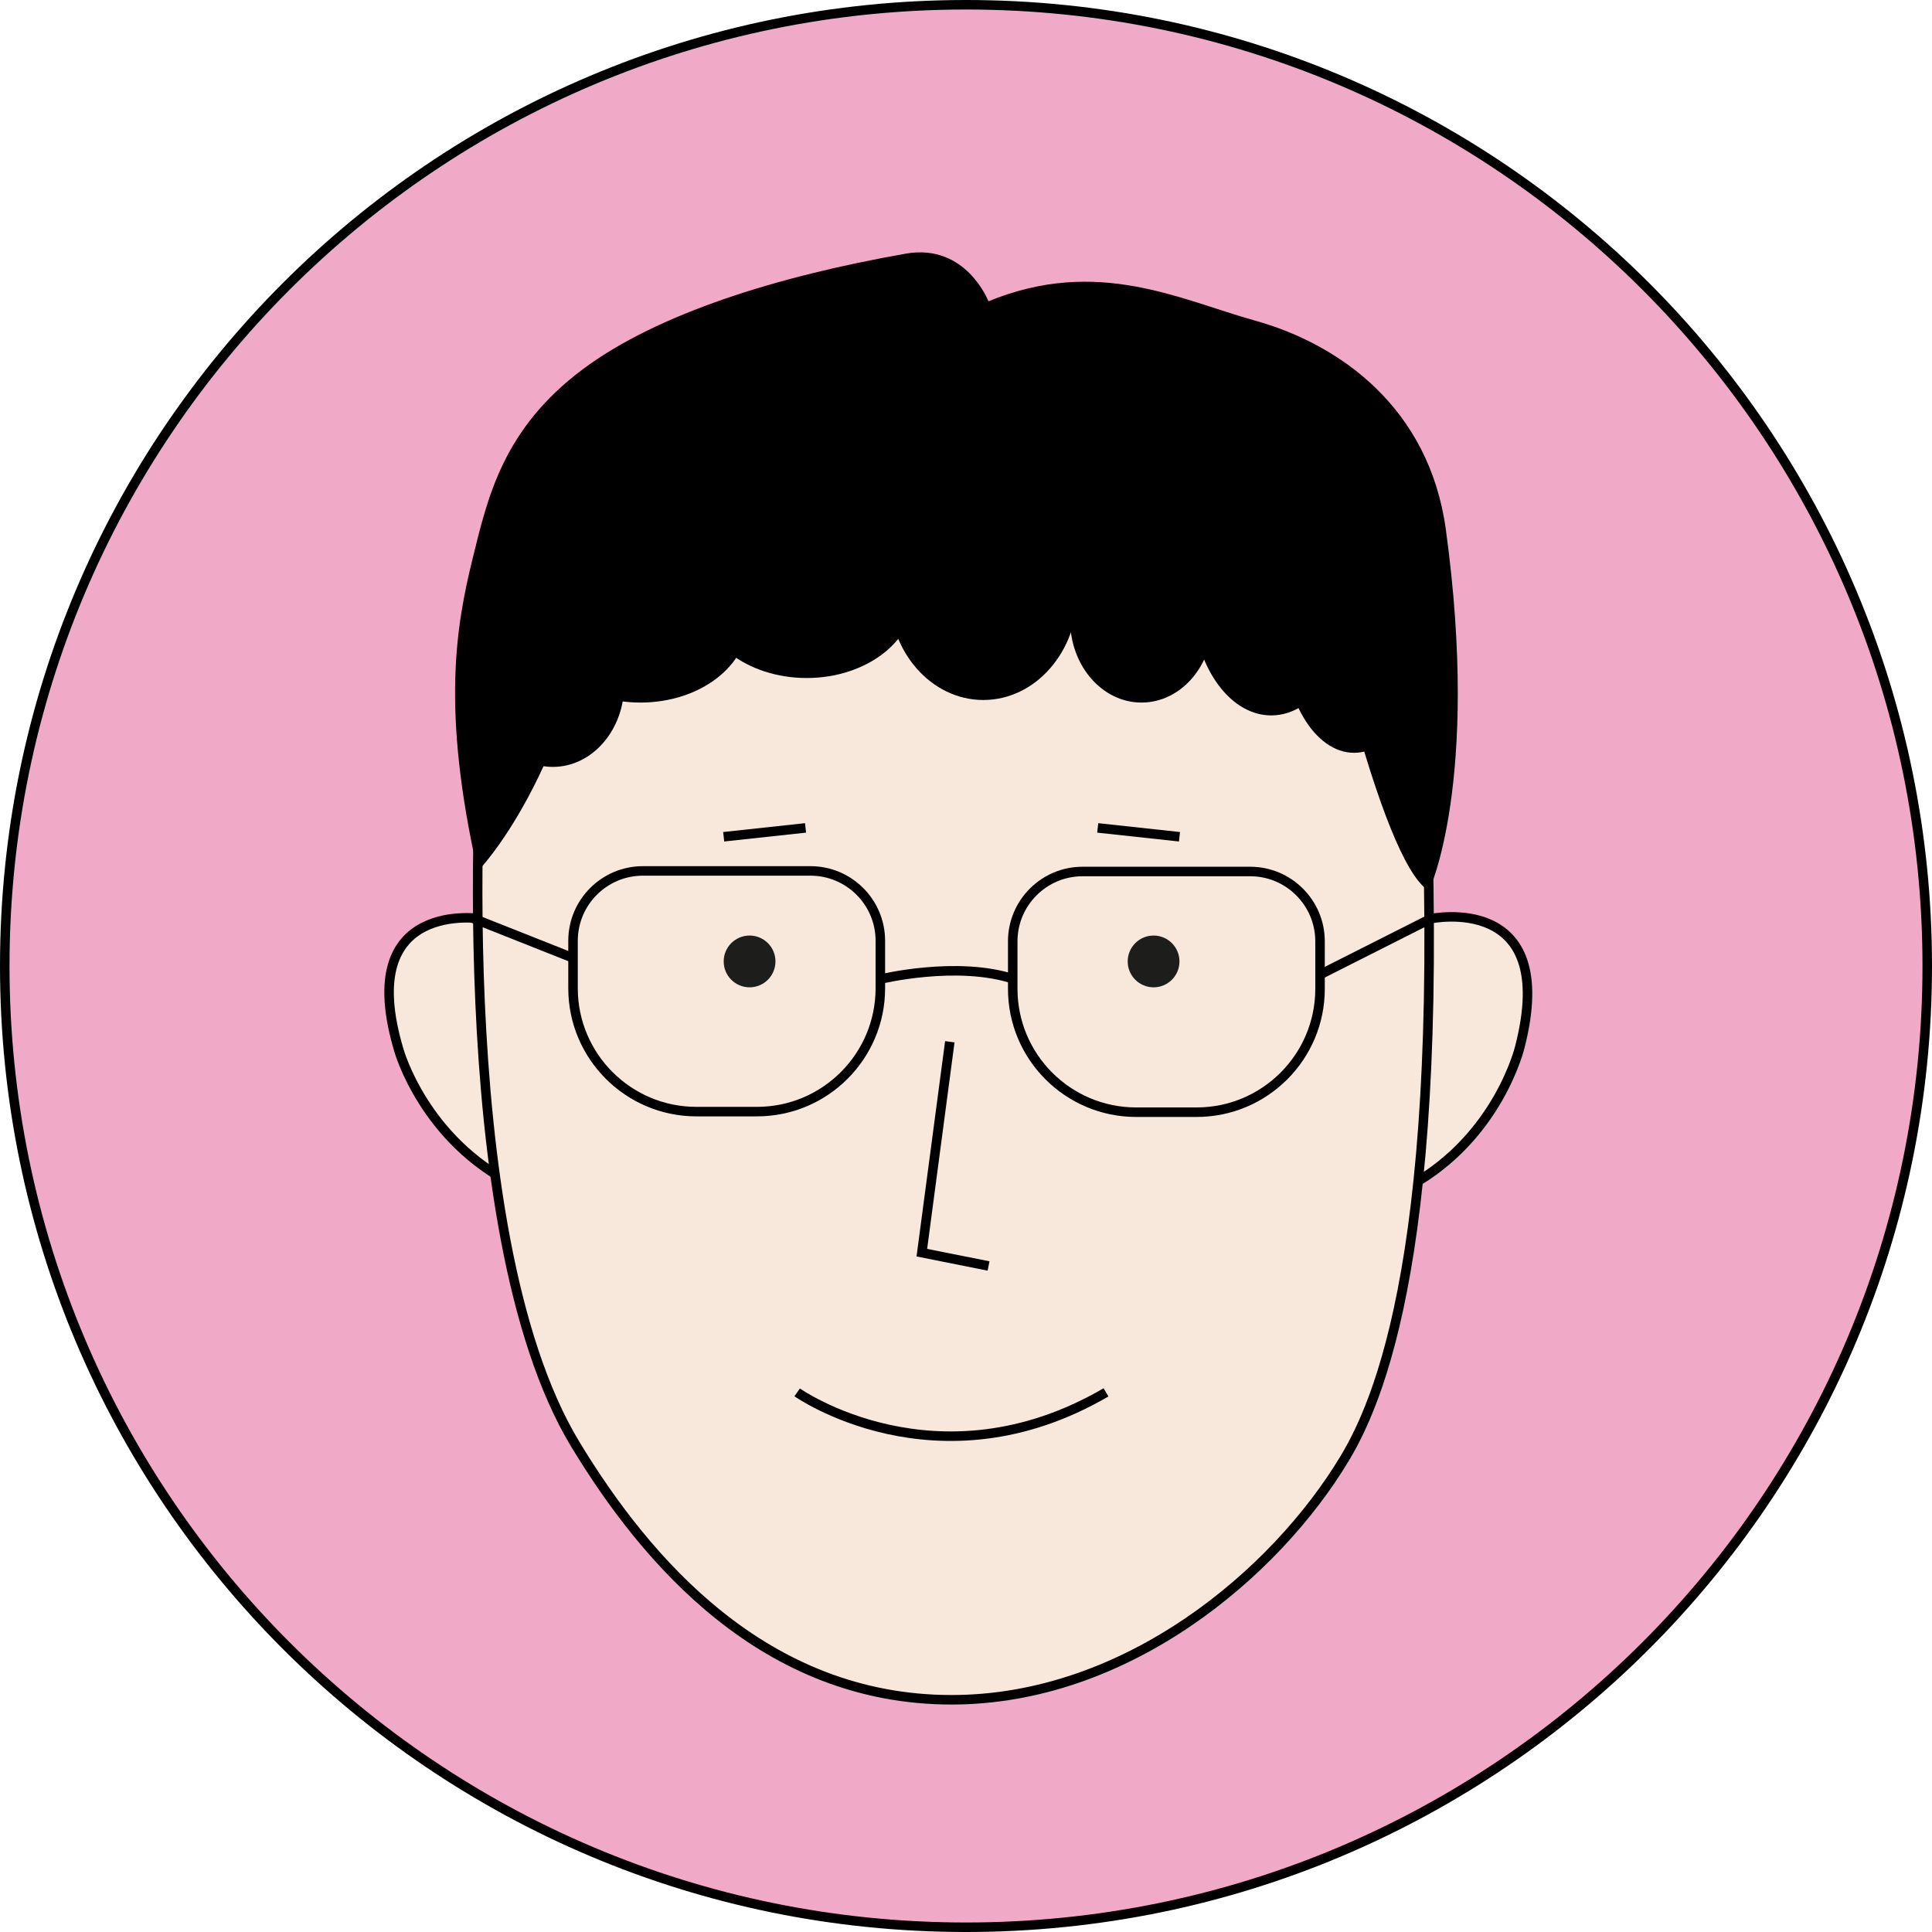
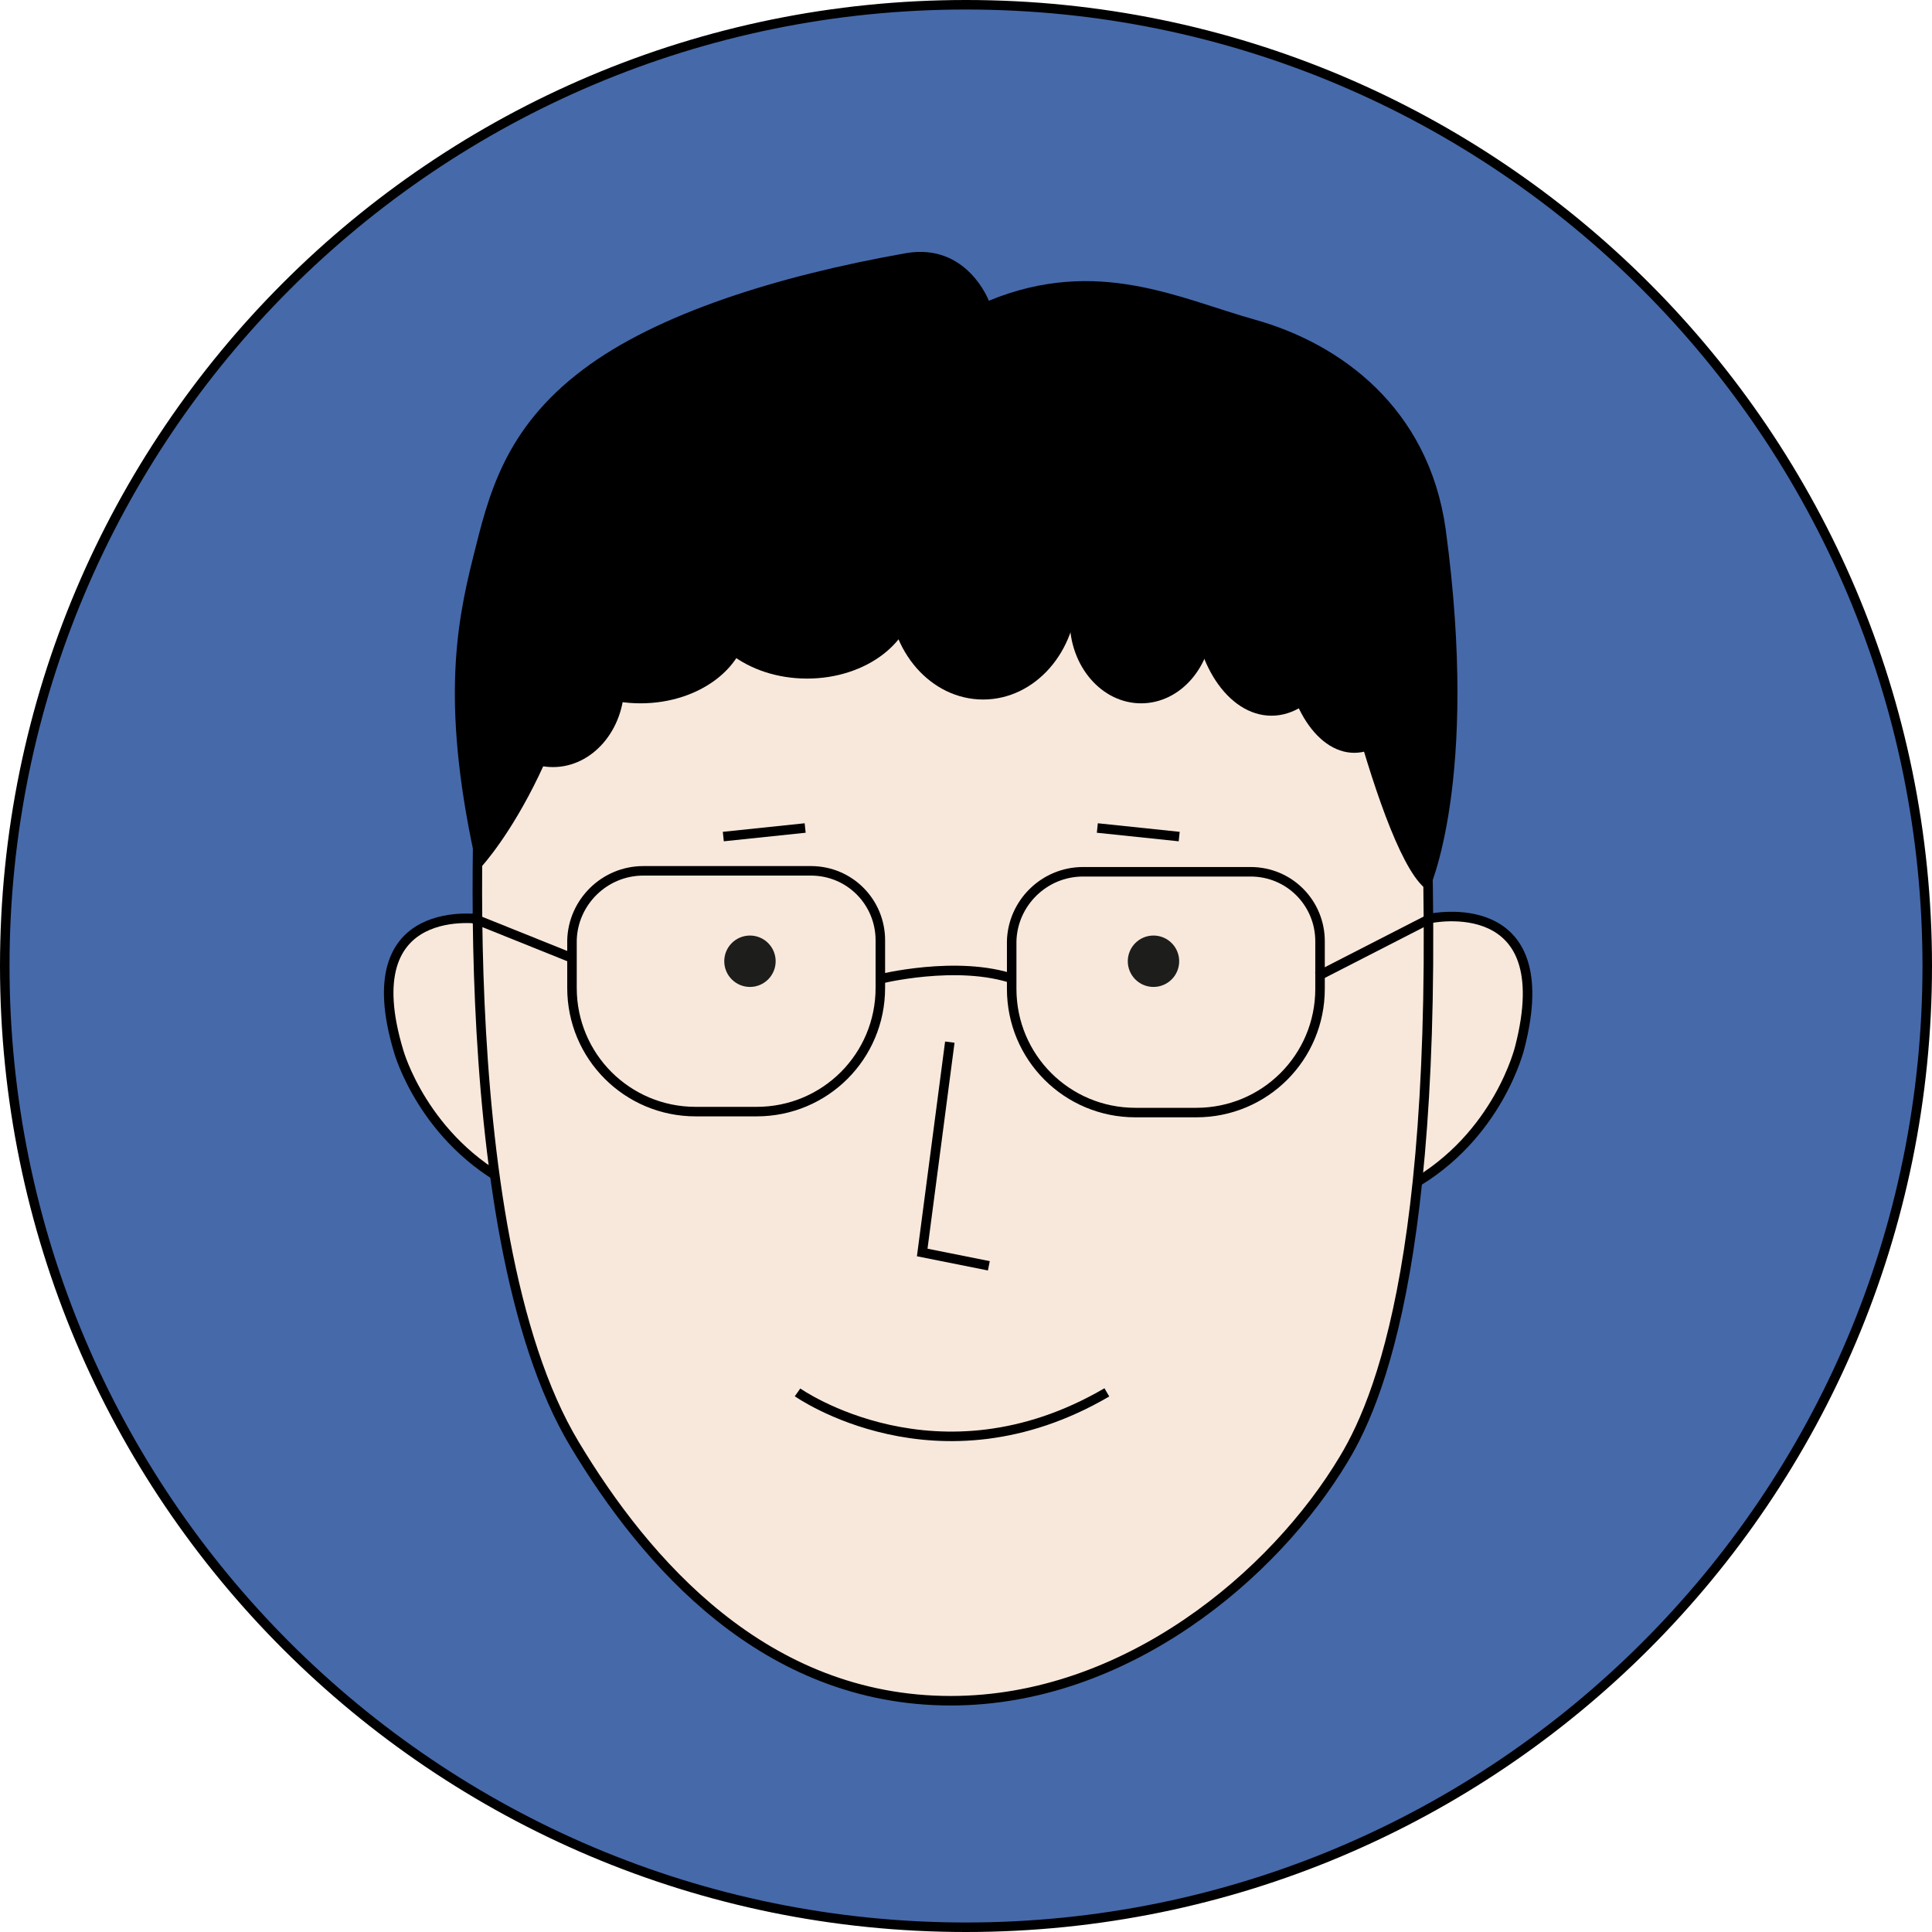
- <svg xmlns="http://www.w3.org/2000/svg" id="Calque_1" viewBox="0 0 203 203">
-   <defs>
-     <style>.cls-1{fill:#f8e8db;}.cls-1,.cls-2,.cls-3{stroke:#000;}.cls-1,.cls-3{stroke-miterlimit:10;}.cls-2{fill:#f0aac8;}.cls-3{fill:none;}.cls-4,.cls-5{stroke-width:0px;}.cls-5{fill:#1d1d1b;}</style>
-   </defs>
-   <circle class="cls-2" cx="101.5" cy="101.5" r="101" />
-   <path class="cls-1" d="M50.73,96.55s-13.67-2.31-8.8,13.86c0,0,2.63,9.35,12.11,14.08" />
-   <path class="cls-1" d="M150.33,96.53s13.57-2.87,9.36,13.49c0,0-2.25,9.45-11.52,14.57" />
-   <path class="cls-1" d="M100.2,35.97c-14.5,0-45.93,3.89-49.46,39.89,0,0-4.03,53.18,9.7,75.88,7.43,12.28,19.9,26.86,39.54,26.86,18.36,0,34-13.2,41.31-25.36,4.3-7.14,11.09-25.08,8.17-78.41,0,0,0-38.86-49.27-38.86Z" />
-   <circle class="cls-5" cx="78.76" cy="101.02" r="2.72" />
-   <line class="cls-3" x1="84.64" y1="86.99" x2="76.04" y2="87.92" />
-   <circle class="cls-5" cx="121.21" cy="101.02" r="2.72" />
-   <line class="cls-3" x1="115.34" y1="86.99" x2="123.93" y2="87.92" />
-   <polyline class="cls-3" points="99.8 109.46 96.86 131.62 103.87 133.02" />
-   <path class="cls-3" d="M83.76,146.3s14.68,10.36,32.45,0" />
-   <path class="cls-4" d="M50.2,91.54s9.8-9.89,13.04-32.72c0,0,47.47,9.17,75.28,1.18,0,0,6.4,30.48,11.62,33.6,0,0,5.41-11.4,1.78-37.95-1.75-12.8-11.14-19.48-20.04-21.96-7.89-2.2-16.57-6.74-28.02-2.03,0,0-2.35-6.12-8.68-5.01-13.58,2.39-26.14,6.33-33.92,12.13-8.39,6.26-10,13.42-11.58,19.83-1.76,7.15-3.33,15.9.51,32.93Z" />
-   <ellipse class="cls-4" cx="58.09" cy="71.91" rx="7.5" ry="8.67" />
-   <ellipse class="cls-4" cx="119.94" cy="65.15" rx="7.5" ry="8.67" />
-   <ellipse class="cls-4" cx="133.57" cy="62.57" rx="8.34" ry="12.6" />
-   <ellipse class="cls-4" cx="142.28" cy="66.5" rx="7.5" ry="12.6" />
-   <ellipse class="cls-4" cx="67.3" cy="65.15" rx="11.31" ry="8.67" />
-   <ellipse class="cls-4" cx="84.76" cy="62.57" rx="11.31" ry="8.67" />
-   <ellipse class="cls-4" cx="103.32" cy="62.24" rx="9.91" ry="11.31" />
-   <path class="cls-3" d="M67.56,91.51h17.6c4.05,0,7.34,3.29,7.34,7.34v4.99c0,7.15-5.81,12.96-12.96,12.96h-6.37c-7.15,0-12.96-5.81-12.96-12.96v-4.99c0-4.05,3.29-7.34,7.34-7.34Z" />
-   <path class="cls-3" d="M113.76,91.57h17.6c4.05,0,7.34,3.29,7.34,7.34v4.99c0,7.15-5.81,12.96-12.96,12.96h-6.37c-7.15,0-12.96-5.81-12.96-12.96v-4.99c0-4.05,3.29-7.34,7.34-7.34Z" />
-   <path class="cls-3" d="M92.32,102.92s8.28-2.06,14.34,0" />
-   <line class="cls-3" x1="49.55" y1="96.43" x2="60.22" y2="100.66" />
-   <line class="cls-3" x1="150.33" y1="96.53" x2="138.41" y2="102.55" />
+ <svg xmlns="http://www.w3.org/2000/svg" version="1.1" id="Calque_1" x="0px" y="0px" viewBox="0 0 203 203" style="enable-background:new 0 0 203 203;" xml:space="preserve">
+   <style type="text/css">
+ 	.st0{fill:#4669AA;stroke:#000000;}
+ 	.st1{fill:#F8E8DB;stroke:#000000;stroke-miterlimit:10;}
+ 	.st2{fill:#1D1D1B;}
+ 	.st3{fill:none;stroke:#000000;stroke-miterlimit:10;}
+ </style>
+   <circle class="st0" cx="101.5" cy="101.5" r="101" />
+   <path class="st1" d="M50.7,96.6c0,0-13.7-2.3-8.8,13.9c0,0,2.6,9.3,12.1,14.1" />
+   <path class="st1" d="M150.3,96.5c0,0,13.6-2.9,9.4,13.5c0,0-2.2,9.4-11.5,14.6" />
+   <path class="st1" d="M100.2,36c-14.5,0-45.9,3.9-49.5,39.9c0,0-4,53.2,9.7,75.9c7.4,12.3,19.9,26.9,39.5,26.9  c18.4,0,34-13.2,41.3-25.4c4.3-7.1,11.1-25.1,8.2-78.4C149.5,74.8,149.5,36,100.2,36L100.2,36z" />
+   <circle class="st2" cx="78.8" cy="101" r="2.7" />
+   <line class="st3" x1="84.6" y1="87" x2="76" y2="87.9" />
+   <circle class="st2" cx="121.2" cy="101" r="2.7" />
+   <line class="st3" x1="115.3" y1="87" x2="123.9" y2="87.9" />
+   <polyline class="st3" points="99.8,109.5 96.9,131.6 103.9,133 " />
+   <path class="st3" d="M83.8,146.3c0,0,14.7,10.4,32.5,0" />
+   <path d="M50.2,91.5c0,0,9.8-9.9,13-32.7c0,0,47.5,9.2,75.3,1.2c0,0,6.4,30.5,11.6,33.6c0,0,5.4-11.4,1.8-38  c-1.8-12.8-11.1-19.5-20-22c-7.9-2.2-16.6-6.7-28-2c0,0-2.3-6.1-8.7-5C81.6,29,69,33,61.3,38.8c-8.4,6.3-10,13.4-11.6,19.8  C47.9,65.8,46.3,74.5,50.2,91.5L50.2,91.5z" />
+   <ellipse cx="58.1" cy="71.9" rx="7.5" ry="8.7" />
+   <ellipse cx="119.9" cy="65.2" rx="7.5" ry="8.7" />
+   <ellipse cx="133.6" cy="62.6" rx="8.3" ry="12.6" />
+   <ellipse cx="142.3" cy="66.5" rx="7.5" ry="12.6" />
+   <ellipse cx="67.3" cy="65.2" rx="11.3" ry="8.7" />
+   <ellipse cx="84.8" cy="62.6" rx="11.3" ry="8.7" />
+   <ellipse cx="103.3" cy="62.2" rx="9.9" ry="11.3" />
+   <path class="st3" d="M67.6,91.5h17.6c4.1,0,7.3,3.3,7.3,7.3v5c0,7.2-5.8,13-13,13h-6.4c-7.2,0-13-5.8-13-13v-5  C60.2,94.8,63.5,91.5,67.6,91.5L67.6,91.5z" />
+   <path class="st3" d="M113.8,91.6h17.6c4.1,0,7.3,3.3,7.3,7.3v5c0,7.2-5.8,13-13,13h-6.4c-7.2,0-13-5.8-13-13v-5  C106.4,94.9,109.7,91.6,113.8,91.6L113.8,91.6z" />
+   <path class="st3" d="M92.3,102.9c0,0,8.3-2.1,14.3,0" />
+   <line class="st3" x1="49.5" y1="96.4" x2="60.2" y2="100.7" />
+   <line class="st3" x1="150.3" y1="96.5" x2="138.4" y2="102.6" />
</svg>
